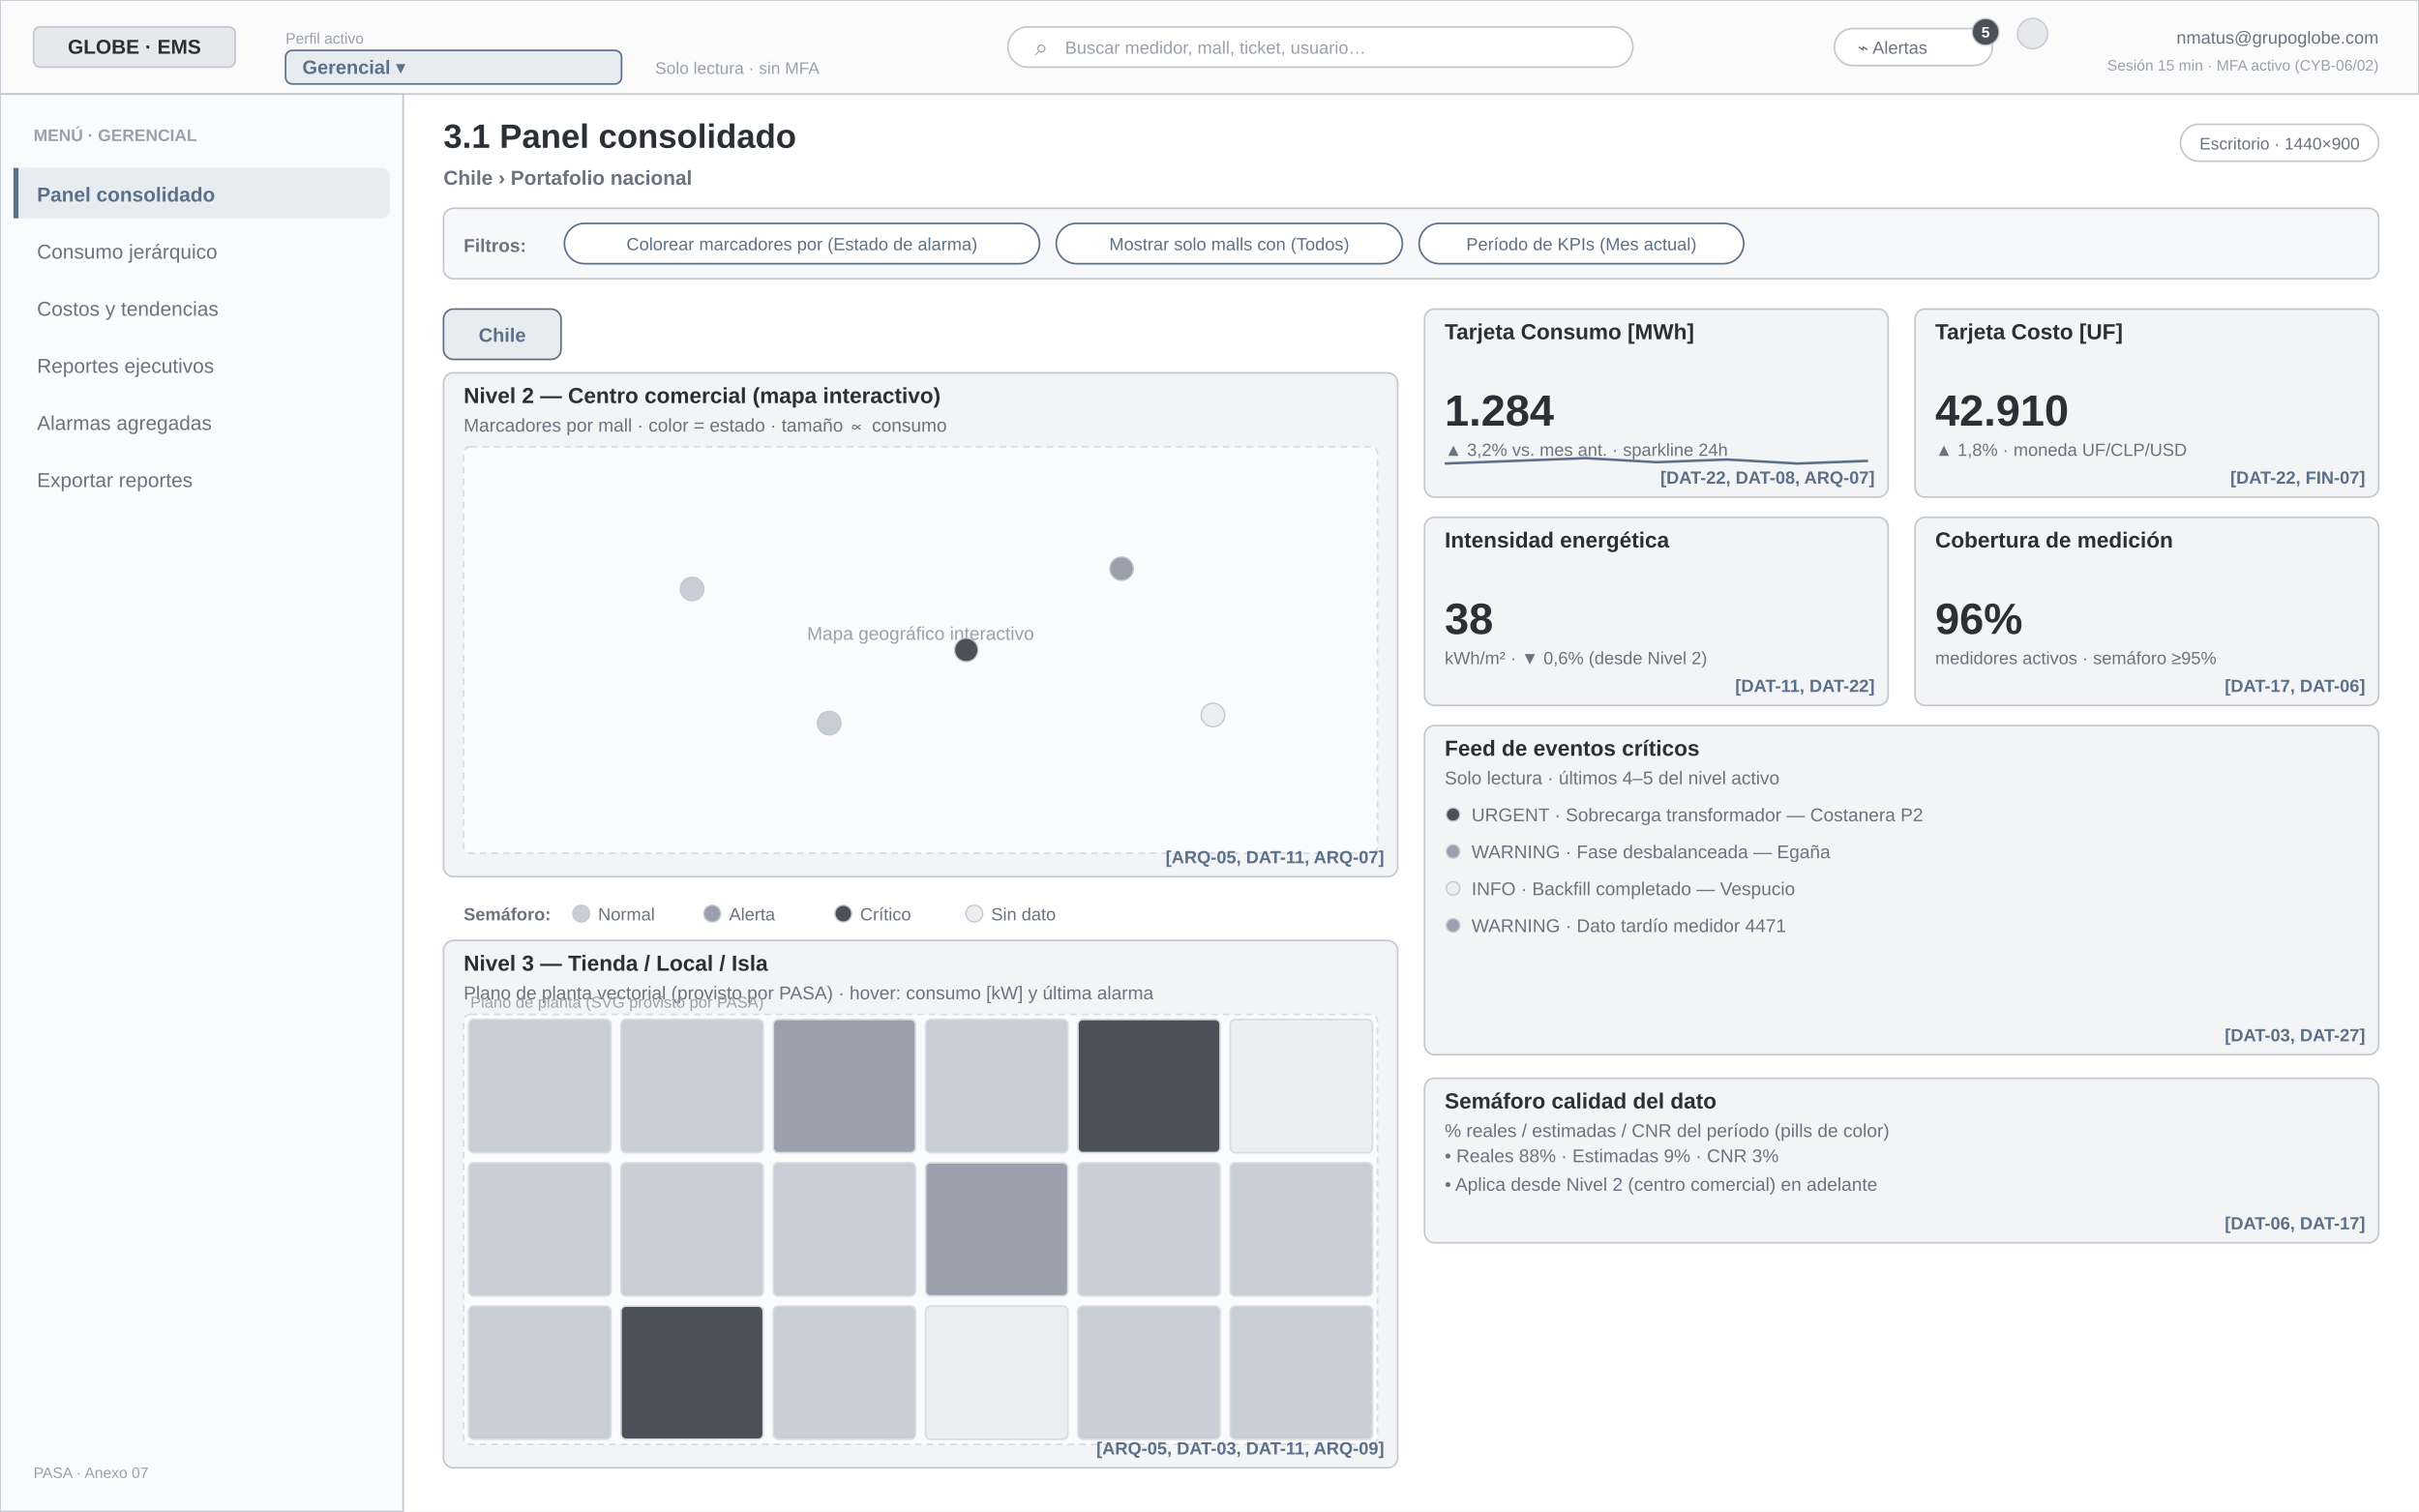
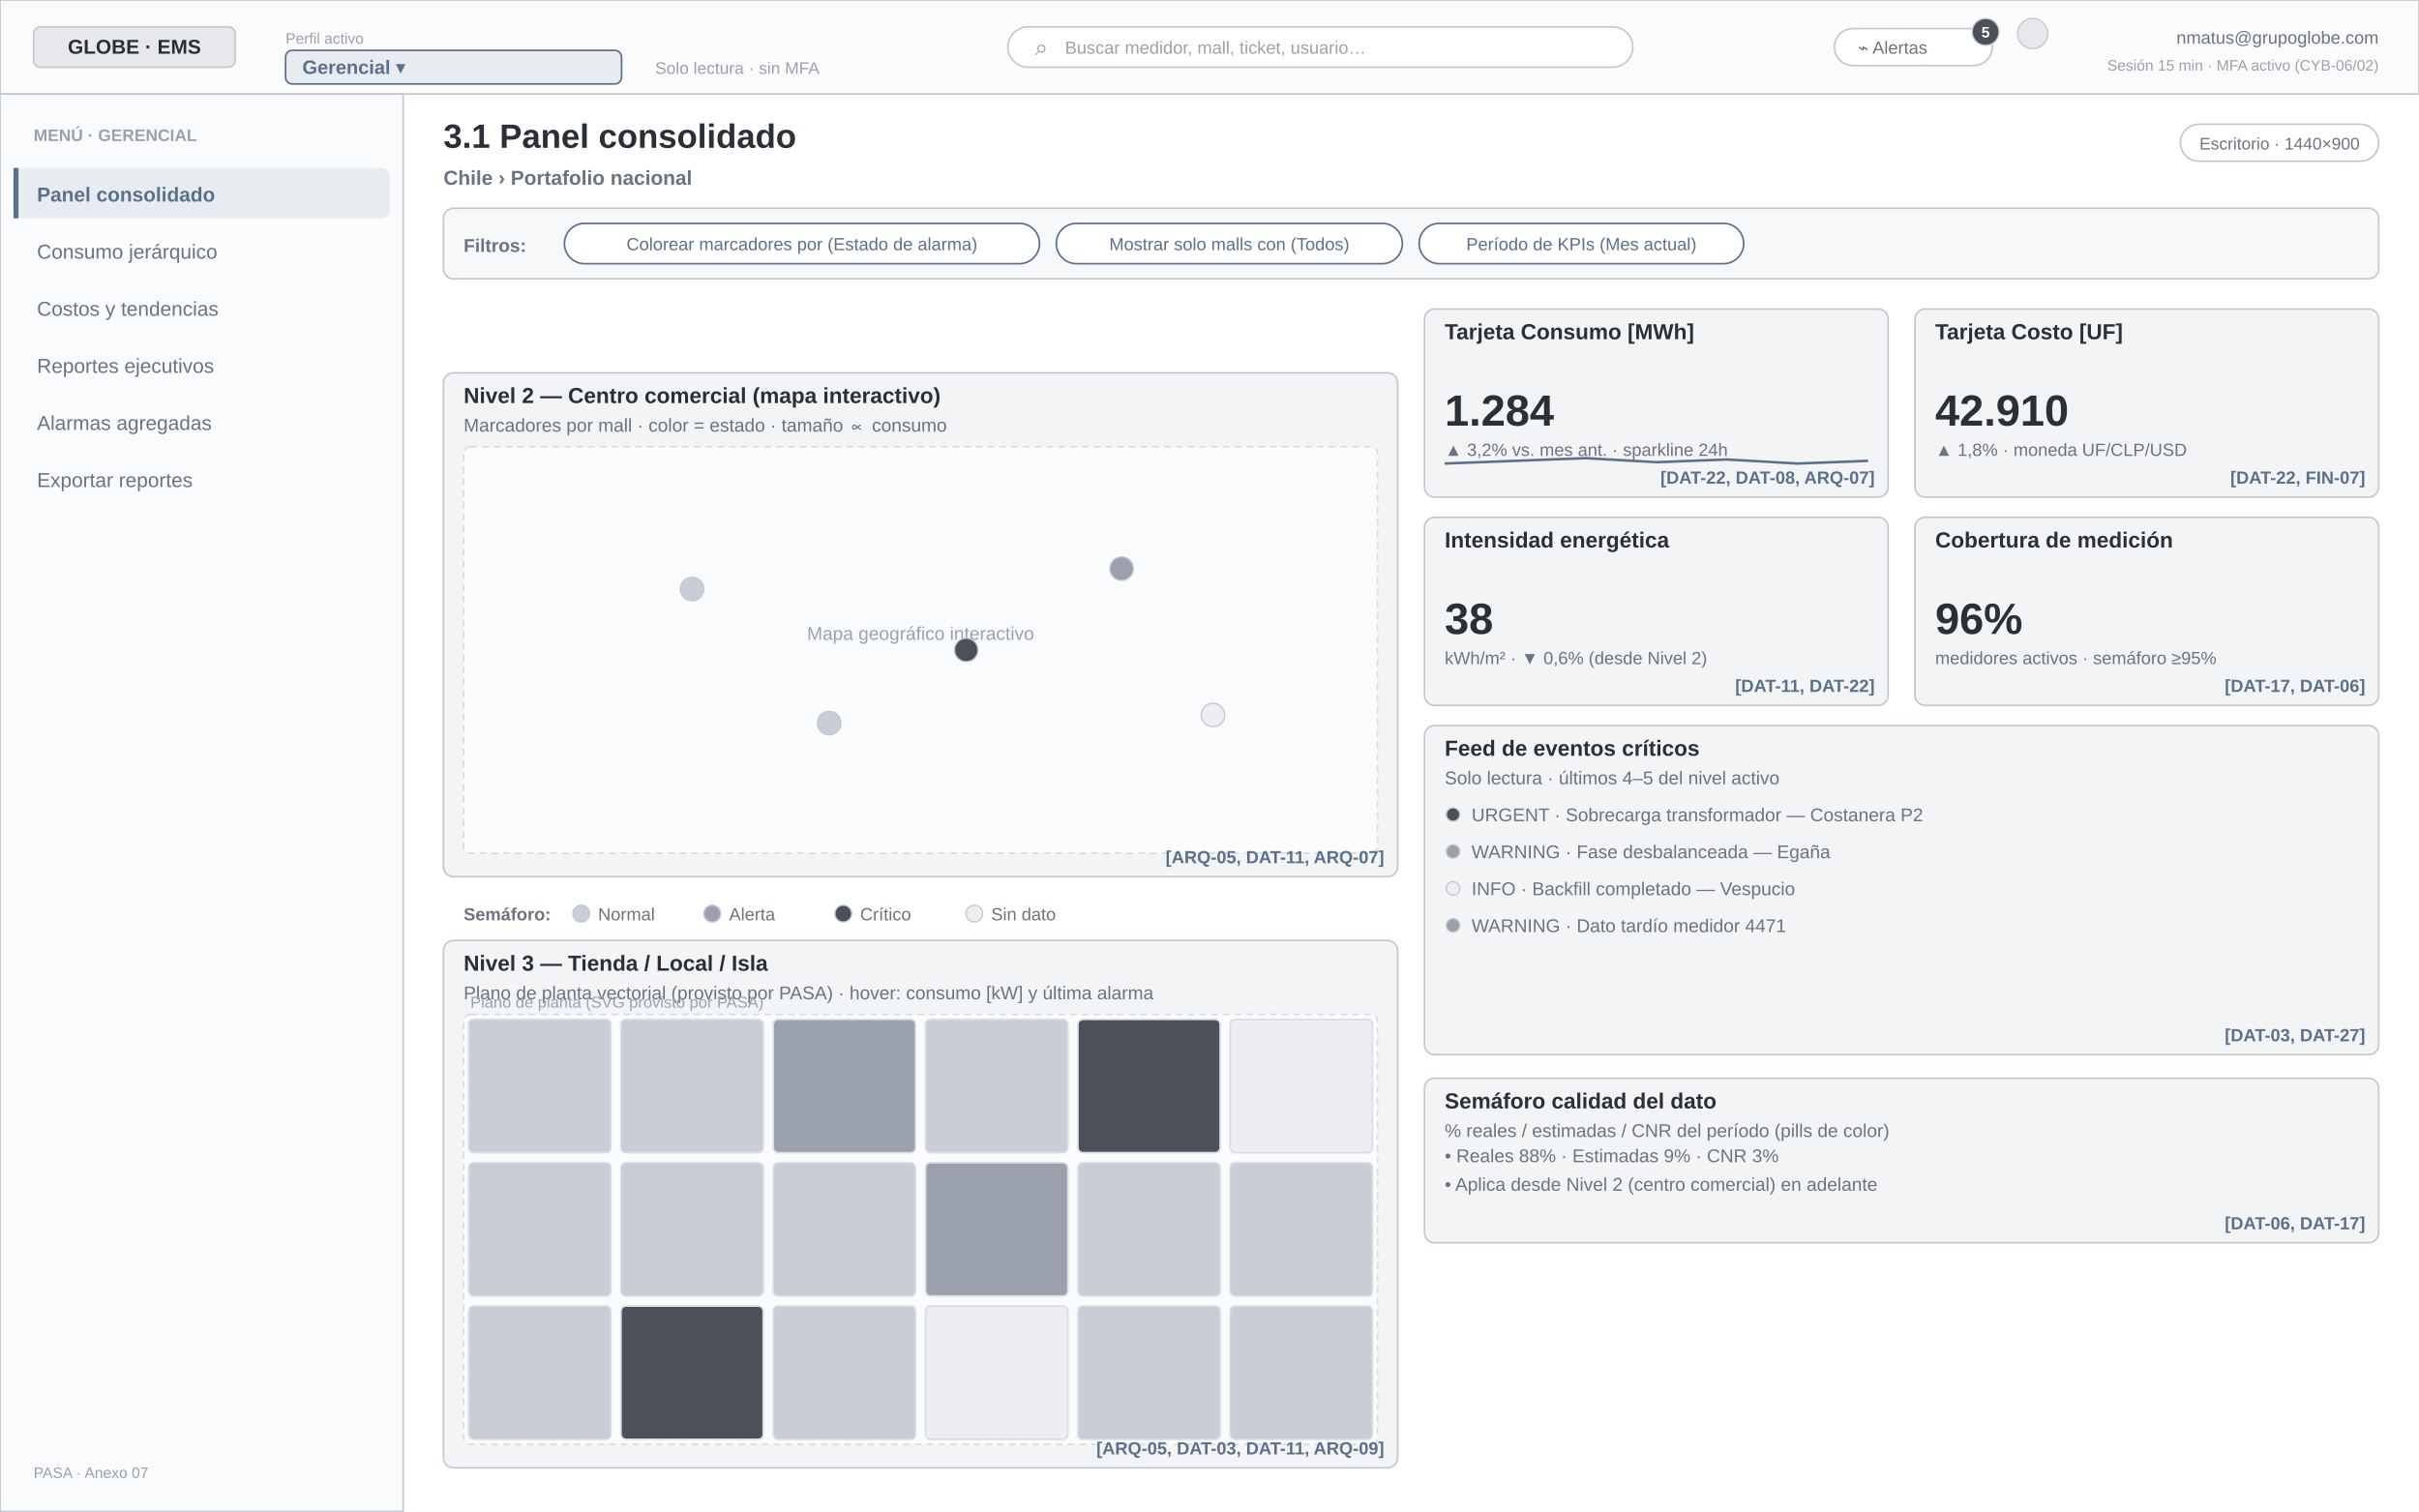
<svg xmlns="http://www.w3.org/2000/svg" viewBox="0 0 1440 900" width="1440" height="900" font-family="'Segoe UI', 'Helvetica Neue', Arial, sans-serif">
  <rect x="0" y="0" width="1440" height="900" rx="0" fill="#ffffff" stroke="none" stroke-width="1" />
  <rect x="0" y="0" width="1440" height="56" rx="0" fill="#fbfbfc" stroke="#c3c8d0" stroke-width="1" />
  <rect x="20" y="16" width="120" height="24" rx="4" fill="#e6e8ec" stroke="#c3c8d0" stroke-width="1" />
  <text x="80" y="32" font-family="'Segoe UI', 'Helvetica Neue', Arial, sans-serif" font-size="12" fill="#2b2f36" font-weight="700" text-anchor="middle">GLOBE · EMS</text>
  <text x="170" y="26" font-family="'Segoe UI', 'Helvetica Neue', Arial, sans-serif" font-size="9" fill="#9aa1ac" font-weight="normal" text-anchor="start">Perfil activo</text>
  <rect x="170" y="30" width="200" height="20" rx="4" fill="#e7ecf1" stroke="#5b7089" stroke-width="1" />
  <text x="180" y="44" font-family="'Segoe UI', 'Helvetica Neue', Arial, sans-serif" font-size="11.5" fill="#5b7089" font-weight="600" text-anchor="start">Gerencial  ▾</text>
  <text x="390" y="44" font-family="'Segoe UI', 'Helvetica Neue', Arial, sans-serif" font-size="10" fill="#9aa1ac" font-weight="normal" text-anchor="start">Solo lectura · sin MFA</text>
  <rect x="600" y="16" width="372" height="24" rx="12" fill="#ffffff" stroke="#c3c8d0" stroke-width="1" />
  <text x="616" y="33" font-family="'Segoe UI', 'Helvetica Neue', Arial, sans-serif" font-size="14" fill="#9aa1ac" font-weight="normal" text-anchor="start">⌕</text>
  <text x="634" y="32" font-family="'Segoe UI', 'Helvetica Neue', Arial, sans-serif" font-size="10.5" fill="#9aa1ac" font-weight="normal" text-anchor="start">Buscar medidor, mall, ticket, usuario…</text>
  <rect x="1092" y="17" width="94" height="22" rx="11" fill="#ffffff" stroke="#c3c8d0" stroke-width="1" />
  <text x="1106" y="32" font-family="'Segoe UI', 'Helvetica Neue', Arial, sans-serif" font-size="10.5" fill="#6b7280" font-weight="normal" text-anchor="start">⌁ Alertas</text>
  <circle cx="1182" cy="19" r="8" fill="#4b5059" stroke="#c3c8d0" stroke-width="0.8" />
  <text x="1182" y="22.3" font-family="'Segoe UI', 'Helvetica Neue', Arial, sans-serif" font-size="9" fill="#ffffff" font-weight="700" text-anchor="middle">5</text>
  <circle cx="1210" cy="20" r="9" fill="#e6e8ec" stroke="#c3c8d0" stroke-width="0.8" />
  <text x="1416" y="26" font-family="'Segoe UI', 'Helvetica Neue', Arial, sans-serif" font-size="10.5" fill="#6b7280" font-weight="normal" text-anchor="end">nmatus@grupoglobe.com</text>
  <text x="1416" y="42" font-family="'Segoe UI', 'Helvetica Neue', Arial, sans-serif" font-size="9" fill="#9aa1ac" font-weight="normal" text-anchor="end">Sesión 15 min · MFA activo (CYB-06/02)</text>
  <rect x="0" y="56" width="240" height="844" rx="0" fill="#fafbfc" stroke="#c3c8d0" stroke-width="1" />
  <text x="20" y="84" font-family="'Segoe UI', 'Helvetica Neue', Arial, sans-serif" font-size="10" fill="#9aa1ac" font-weight="700" text-anchor="start">MENÚ · GERENCIAL</text>
  <rect x="8" y="100" width="224" height="30" rx="5" fill="#e7ecf1" stroke="none" stroke-width="1" />
  <rect x="8" y="100" width="3" height="30" rx="0" fill="#5b7089" stroke="none" stroke-width="1" />
  <text x="22" y="120" font-family="'Segoe UI', 'Helvetica Neue', Arial, sans-serif" font-size="12" fill="#5b7089" font-weight="700" text-anchor="start">Panel consolidado</text>
  <text x="22" y="154" font-family="'Segoe UI', 'Helvetica Neue', Arial, sans-serif" font-size="12" fill="#6b7280" font-weight="normal" text-anchor="start">Consumo jerárquico</text>
  <text x="22" y="188" font-family="'Segoe UI', 'Helvetica Neue', Arial, sans-serif" font-size="12" fill="#6b7280" font-weight="normal" text-anchor="start">Costos y tendencias</text>
  <text x="22" y="222" font-family="'Segoe UI', 'Helvetica Neue', Arial, sans-serif" font-size="12" fill="#6b7280" font-weight="normal" text-anchor="start">Reportes ejecutivos</text>
  <text x="22" y="256" font-family="'Segoe UI', 'Helvetica Neue', Arial, sans-serif" font-size="12" fill="#6b7280" font-weight="normal" text-anchor="start">Alarmas agregadas</text>
  <text x="22" y="290" font-family="'Segoe UI', 'Helvetica Neue', Arial, sans-serif" font-size="12" fill="#6b7280" font-weight="normal" text-anchor="start">Exportar reportes</text>
  <text x="20" y="880" font-family="'Segoe UI', 'Helvetica Neue', Arial, sans-serif" font-size="9" fill="#9aa1ac" font-weight="normal" text-anchor="start">PASA · Anexo 07</text>
  <text x="264" y="88" font-family="'Segoe UI', 'Helvetica Neue', Arial, sans-serif" font-size="20" fill="#2b2f36" font-weight="700" text-anchor="start">3.1  Panel consolidado</text>
  <rect x="1298" y="74" width="118" height="22" rx="11" fill="#ffffff" stroke="#c3c8d0" stroke-width="1" />
  <text x="1357" y="89" font-family="'Segoe UI', 'Helvetica Neue', Arial, sans-serif" font-size="10" fill="#6b7280" font-weight="normal" text-anchor="middle">Escritorio · 1440×900</text>
  <text x="264" y="110" font-family="'Segoe UI', 'Helvetica Neue', Arial, sans-serif" font-size="12" fill="#6b7280" font-weight="600" text-anchor="start">Chile  ›  Portafolio nacional</text>
  <rect x="264" y="124" width="1152" height="42" rx="6" fill="#f7f8fa" stroke="#c3c8d0" stroke-width="1" />
  <text x="276" y="150" font-family="'Segoe UI', 'Helvetica Neue', Arial, sans-serif" font-size="11" fill="#6b7280" font-weight="700" text-anchor="start">Filtros:</text>
  <rect x="336" y="133" width="282.8" height="24" rx="12" fill="#ffffff" stroke="#5b7089" stroke-width="1" />
  <text x="477.4" y="149" font-family="'Segoe UI', 'Helvetica Neue', Arial, sans-serif" font-size="10.5" fill="#5b7089" font-weight="normal" text-anchor="middle">Colorear marcadores por (Estado de alarma)</text>
  <rect x="628.8" y="133" width="206.0" height="24" rx="12" fill="#ffffff" stroke="#5b7089" stroke-width="1" />
  <text x="731.8" y="149" font-family="'Segoe UI', 'Helvetica Neue', Arial, sans-serif" font-size="10.5" fill="#5b7089" font-weight="normal" text-anchor="middle">Mostrar solo malls con (Todos)</text>
  <rect x="844.8" y="133" width="193.2" height="24" rx="12" fill="#ffffff" stroke="#5b7089" stroke-width="1" />
  <text x="941.4" y="149" font-family="'Segoe UI', 'Helvetica Neue', Arial, sans-serif" font-size="10.5" fill="#5b7089" font-weight="normal" text-anchor="middle">Período de KPIs (Mes actual)</text>
-   <rect x="264.0" y="184" width="70" height="30" rx="6" fill="#e7ecf1" stroke="#5b7089" stroke-width="1" />
-   <text x="299.0" y="203.5" font-family="'Segoe UI', 'Helvetica Neue', Arial, sans-serif" font-size="11.5" fill="#5b7089" font-weight="600" text-anchor="middle">Chile</text>
  <rect x="264.0" y="222" width="568.0" height="300" rx="6" fill="#f3f4f6" stroke="#c3c8d0" stroke-width="1" />
  <text x="276.0" y="240" font-family="'Segoe UI', 'Helvetica Neue', Arial, sans-serif" font-size="13" fill="#2b2f36" font-weight="700" text-anchor="start">Nivel 2 — Centro comercial (mapa interactivo)</text>
  <text x="276.0" y="257" font-family="'Segoe UI', 'Helvetica Neue', Arial, sans-serif" font-size="11" fill="#6b7280" font-weight="normal" text-anchor="start">Marcadores por mall · color = estado · tamaño ∝ consumo</text>
  <rect x="276.0" y="266" width="544.0" height="242" rx="4" fill="#fafbfc" stroke="#d9dce1" stroke-width="1" stroke-dasharray="4 3" />
  <text x="548.0" y="381.0" font-family="'Segoe UI', 'Helvetica Neue', Arial, sans-serif" font-size="11" fill="#9aa1ac" font-weight="normal" text-anchor="middle">Mapa geográfico interactivo</text>
  <circle cx="412.0" cy="350.7" r="7" fill="#c9ced6" stroke="#c3c8d0" stroke-width="0.8" />
  <circle cx="575.2" cy="387.0" r="7" fill="#4b5059" stroke="#c3c8d0" stroke-width="0.8" />
  <circle cx="667.68" cy="338.6" r="7" fill="#9aa1ac" stroke="#c3c8d0" stroke-width="0.8" />
  <circle cx="493.6" cy="430.56" r="7" fill="#c9ced6" stroke="#c3c8d0" stroke-width="0.8" />
  <circle cx="722.08" cy="425.72" r="7" fill="#eceef1" stroke="#c3c8d0" stroke-width="0.8" />
  <text x="824.0" y="514" font-family="'Segoe UI', 'Helvetica Neue', Arial, sans-serif" font-size="10.5" fill="#5b7089" font-weight="600" text-anchor="end">[ARQ-05, DAT-11, ARQ-07]</text>
  <text x="276" y="548" font-family="'Segoe UI', 'Helvetica Neue', Arial, sans-serif" font-size="10.5" fill="#6b7280" font-weight="600" text-anchor="start">Semáforo:</text>
  <circle cx="346" cy="544" r="5" fill="#c9ced6" stroke="#c3c8d0" stroke-width="0.8" />
  <text x="356" y="548" font-family="'Segoe UI', 'Helvetica Neue', Arial, sans-serif" font-size="10.5" fill="#6b7280" font-weight="normal" text-anchor="start">Normal</text>
  <circle cx="424" cy="544" r="5" fill="#9aa1ac" stroke="#c3c8d0" stroke-width="0.8" />
  <text x="434" y="548" font-family="'Segoe UI', 'Helvetica Neue', Arial, sans-serif" font-size="10.5" fill="#6b7280" font-weight="normal" text-anchor="start">Alerta</text>
  <circle cx="502" cy="544" r="5" fill="#4b5059" stroke="#c3c8d0" stroke-width="0.8" />
  <text x="512" y="548" font-family="'Segoe UI', 'Helvetica Neue', Arial, sans-serif" font-size="10.5" fill="#6b7280" font-weight="normal" text-anchor="start">Crítico</text>
  <circle cx="580" cy="544" r="5" fill="#eceef1" stroke="#c3c8d0" stroke-width="0.8" />
  <text x="590" y="548" font-family="'Segoe UI', 'Helvetica Neue', Arial, sans-serif" font-size="10.5" fill="#6b7280" font-weight="normal" text-anchor="start">Sin dato</text>
  <rect x="264.0" y="560" width="568.0" height="314" rx="6" fill="#f3f4f6" stroke="#c3c8d0" stroke-width="1" />
  <text x="276.0" y="578" font-family="'Segoe UI', 'Helvetica Neue', Arial, sans-serif" font-size="13" fill="#2b2f36" font-weight="700" text-anchor="start">Nivel 3 — Tienda / Local / Isla</text>
  <text x="276.0" y="595" font-family="'Segoe UI', 'Helvetica Neue', Arial, sans-serif" font-size="11" fill="#6b7280" font-weight="normal" text-anchor="start">Plano de planta vectorial (provisto por PASA) · hover: consumo [kW] y última alarma</text>
  <rect x="276.0" y="604" width="544.0" height="256" rx="4" fill="#fafbfc" stroke="#d9dce1" stroke-width="1" stroke-dasharray="4 3" />
  <rect x="279.0" y="607.0" width="84.667" height="79.333" rx="3" fill="#c9ced6" stroke="#d9dce1" stroke-width="1" />
  <rect x="369.667" y="607.0" width="84.667" height="79.333" rx="3" fill="#c9ced6" stroke="#d9dce1" stroke-width="1" />
  <rect x="460.333" y="607.0" width="84.667" height="79.333" rx="3" fill="#9aa1ac" stroke="#d9dce1" stroke-width="1" />
  <rect x="551.0" y="607.0" width="84.667" height="79.333" rx="3" fill="#c9ced6" stroke="#d9dce1" stroke-width="1" />
  <rect x="641.667" y="607.0" width="84.667" height="79.333" rx="3" fill="#4b5059" stroke="#d9dce1" stroke-width="1" />
  <rect x="732.333" y="607.0" width="84.667" height="79.333" rx="3" fill="#eceef1" stroke="#d9dce1" stroke-width="1" />
  <rect x="279.0" y="692.333" width="84.667" height="79.333" rx="3" fill="#c9ced6" stroke="#d9dce1" stroke-width="1" />
  <rect x="369.667" y="692.333" width="84.667" height="79.333" rx="3" fill="#c9ced6" stroke="#d9dce1" stroke-width="1" />
  <rect x="460.333" y="692.333" width="84.667" height="79.333" rx="3" fill="#c9ced6" stroke="#d9dce1" stroke-width="1" />
  <rect x="551.0" y="692.333" width="84.667" height="79.333" rx="3" fill="#9aa1ac" stroke="#d9dce1" stroke-width="1" />
  <rect x="641.667" y="692.333" width="84.667" height="79.333" rx="3" fill="#c9ced6" stroke="#d9dce1" stroke-width="1" />
  <rect x="732.333" y="692.333" width="84.667" height="79.333" rx="3" fill="#c9ced6" stroke="#d9dce1" stroke-width="1" />
  <rect x="279.0" y="777.667" width="84.667" height="79.333" rx="3" fill="#c9ced6" stroke="#d9dce1" stroke-width="1" />
  <rect x="369.667" y="777.667" width="84.667" height="79.333" rx="3" fill="#4b5059" stroke="#d9dce1" stroke-width="1" />
  <rect x="460.333" y="777.667" width="84.667" height="79.333" rx="3" fill="#c9ced6" stroke="#d9dce1" stroke-width="1" />
  <rect x="551.0" y="777.667" width="84.667" height="79.333" rx="3" fill="#eceef1" stroke="#d9dce1" stroke-width="1" />
  <rect x="641.667" y="777.667" width="84.667" height="79.333" rx="3" fill="#c9ced6" stroke="#d9dce1" stroke-width="1" />
  <rect x="732.333" y="777.667" width="84.667" height="79.333" rx="3" fill="#c9ced6" stroke="#d9dce1" stroke-width="1" />
  <text x="280.0" y="600" font-family="'Segoe UI', 'Helvetica Neue', Arial, sans-serif" font-size="9.5" fill="#9aa1ac" font-weight="normal" text-anchor="start">Plano de planta (SVG provisto por PASA)</text>
  <text x="824.0" y="866" font-family="'Segoe UI', 'Helvetica Neue', Arial, sans-serif" font-size="10.5" fill="#5b7089" font-weight="600" text-anchor="end">[ARQ-05, DAT-03, DAT-11, ARQ-09]</text>
  <rect x="848.0" y="184" width="276.0" height="112" rx="6" fill="#f3f4f6" stroke="#c3c8d0" stroke-width="1" />
  <text x="860.0" y="202" font-family="'Segoe UI', 'Helvetica Neue', Arial, sans-serif" font-size="13" fill="#2b2f36" font-weight="700" text-anchor="start">Tarjeta Consumo [MWh]</text>
  <text x="860.0" y="253.44" font-family="'Segoe UI', 'Helvetica Neue', Arial, sans-serif" font-size="26" fill="#2b2f36" font-weight="700" text-anchor="start">1.284</text>
  <text x="860.0" y="271.44" font-family="'Segoe UI', 'Helvetica Neue', Arial, sans-serif" font-size="10.5" fill="#6b7280" font-weight="normal" text-anchor="start">▲ 3,2% vs. mes ant. · sparkline 24h</text>
  <polyline points="860.0,276.0 902.0,274.4 944.0,272.8 986.0,275.2 1028.0,273.6 1070.0,276.0 1112.0,274.4" fill="none" stroke="#5b7089" stroke-width="1.5" />
  <text x="1116.0" y="288" font-family="'Segoe UI', 'Helvetica Neue', Arial, sans-serif" font-size="10.5" fill="#5b7089" font-weight="600" text-anchor="end">[DAT-22, DAT-08, ARQ-07]</text>
  <rect x="1140.0" y="184" width="276.0" height="112" rx="6" fill="#f3f4f6" stroke="#c3c8d0" stroke-width="1" />
  <text x="1152.0" y="202" font-family="'Segoe UI', 'Helvetica Neue', Arial, sans-serif" font-size="13" fill="#2b2f36" font-weight="700" text-anchor="start">Tarjeta Costo [UF]</text>
  <text x="1152.0" y="253.44" font-family="'Segoe UI', 'Helvetica Neue', Arial, sans-serif" font-size="26" fill="#2b2f36" font-weight="700" text-anchor="start">42.910</text>
  <text x="1152.0" y="271.44" font-family="'Segoe UI', 'Helvetica Neue', Arial, sans-serif" font-size="10.5" fill="#6b7280" font-weight="normal" text-anchor="start">▲ 1,8% · moneda UF/CLP/USD</text>
  <text x="1408.0" y="288" font-family="'Segoe UI', 'Helvetica Neue', Arial, sans-serif" font-size="10.5" fill="#5b7089" font-weight="600" text-anchor="end">[DAT-22, FIN-07]</text>
  <rect x="848.0" y="308" width="276.0" height="112" rx="6" fill="#f3f4f6" stroke="#c3c8d0" stroke-width="1" />
  <text x="860.0" y="326" font-family="'Segoe UI', 'Helvetica Neue', Arial, sans-serif" font-size="13" fill="#2b2f36" font-weight="700" text-anchor="start">Intensidad energética</text>
  <text x="860.0" y="377.44" font-family="'Segoe UI', 'Helvetica Neue', Arial, sans-serif" font-size="26" fill="#2b2f36" font-weight="700" text-anchor="start">38</text>
  <text x="860.0" y="395.44" font-family="'Segoe UI', 'Helvetica Neue', Arial, sans-serif" font-size="10.5" fill="#6b7280" font-weight="normal" text-anchor="start">kWh/m² · ▼ 0,6% (desde Nivel 2)</text>
  <text x="1116.0" y="412" font-family="'Segoe UI', 'Helvetica Neue', Arial, sans-serif" font-size="10.5" fill="#5b7089" font-weight="600" text-anchor="end">[DAT-11, DAT-22]</text>
  <rect x="1140.0" y="308" width="276.0" height="112" rx="6" fill="#f3f4f6" stroke="#c3c8d0" stroke-width="1" />
  <text x="1152.0" y="326" font-family="'Segoe UI', 'Helvetica Neue', Arial, sans-serif" font-size="13" fill="#2b2f36" font-weight="700" text-anchor="start">Cobertura de medición</text>
  <text x="1152.0" y="377.44" font-family="'Segoe UI', 'Helvetica Neue', Arial, sans-serif" font-size="26" fill="#2b2f36" font-weight="700" text-anchor="start">96%</text>
  <text x="1152.0" y="395.44" font-family="'Segoe UI', 'Helvetica Neue', Arial, sans-serif" font-size="10.5" fill="#6b7280" font-weight="normal" text-anchor="start">medidores activos · semáforo ≥95%</text>
  <text x="1408.0" y="412" font-family="'Segoe UI', 'Helvetica Neue', Arial, sans-serif" font-size="10.5" fill="#5b7089" font-weight="600" text-anchor="end">[DAT-17, DAT-06]</text>
  <rect x="848.0" y="432" width="568.0" height="196" rx="6" fill="#f3f4f6" stroke="#c3c8d0" stroke-width="1" />
  <text x="860.0" y="450" font-family="'Segoe UI', 'Helvetica Neue', Arial, sans-serif" font-size="13" fill="#2b2f36" font-weight="700" text-anchor="start">Feed de eventos críticos</text>
  <text x="860.0" y="467" font-family="'Segoe UI', 'Helvetica Neue', Arial, sans-serif" font-size="11" fill="#6b7280" font-weight="normal" text-anchor="start">Solo lectura · últimos 4–5 del nivel activo</text>
  <circle cx="865.0" cy="485" r="4" fill="#4b5059" stroke="#c3c8d0" stroke-width="0.8" />
  <text x="876.0" y="489" font-family="'Segoe UI', 'Helvetica Neue', Arial, sans-serif" font-size="11" fill="#6b7280" font-weight="normal" text-anchor="start">URGENT · Sobrecarga transformador — Costanera P2</text>
  <circle cx="865.0" cy="507" r="4" fill="#9aa1ac" stroke="#c3c8d0" stroke-width="0.8" />
  <text x="876.0" y="511" font-family="'Segoe UI', 'Helvetica Neue', Arial, sans-serif" font-size="11" fill="#6b7280" font-weight="normal" text-anchor="start">WARNING · Fase desbalanceada — Egaña</text>
  <circle cx="865.0" cy="529" r="4" fill="#eceef1" stroke="#c3c8d0" stroke-width="0.8" />
  <text x="876.0" y="533" font-family="'Segoe UI', 'Helvetica Neue', Arial, sans-serif" font-size="11" fill="#6b7280" font-weight="normal" text-anchor="start">INFO · Backfill completado — Vespucio</text>
  <circle cx="865.0" cy="551" r="4" fill="#9aa1ac" stroke="#c3c8d0" stroke-width="0.8" />
  <text x="876.0" y="555" font-family="'Segoe UI', 'Helvetica Neue', Arial, sans-serif" font-size="11" fill="#6b7280" font-weight="normal" text-anchor="start">WARNING · Dato tardío medidor 4471</text>
  <text x="1408.0" y="620" font-family="'Segoe UI', 'Helvetica Neue', Arial, sans-serif" font-size="10.5" fill="#5b7089" font-weight="600" text-anchor="end">[DAT-03, DAT-27]</text>
  <rect x="848.0" y="642" width="568.0" height="98" rx="6" fill="#f3f4f6" stroke="#c3c8d0" stroke-width="1" />
  <text x="860.0" y="660" font-family="'Segoe UI', 'Helvetica Neue', Arial, sans-serif" font-size="13" fill="#2b2f36" font-weight="700" text-anchor="start">Semáforo calidad del dato</text>
  <text x="860.0" y="677" font-family="'Segoe UI', 'Helvetica Neue', Arial, sans-serif" font-size="11" fill="#6b7280" font-weight="normal" text-anchor="start">% reales / estimadas / CNR del período (pills de color)</text>
  <text x="860.0" y="692" font-family="'Segoe UI', 'Helvetica Neue', Arial, sans-serif" font-size="11" fill="#6b7280" font-weight="normal" text-anchor="start">• Reales 88%   ·   Estimadas 9%   ·   CNR 3%</text>
  <text x="860.0" y="709" font-family="'Segoe UI', 'Helvetica Neue', Arial, sans-serif" font-size="11" fill="#6b7280" font-weight="normal" text-anchor="start">• Aplica desde Nivel 2 (centro comercial) en adelante</text>
  <text x="1408.0" y="732" font-family="'Segoe UI', 'Helvetica Neue', Arial, sans-serif" font-size="10.5" fill="#5b7089" font-weight="600" text-anchor="end">[DAT-06, DAT-17]</text>
</svg>
